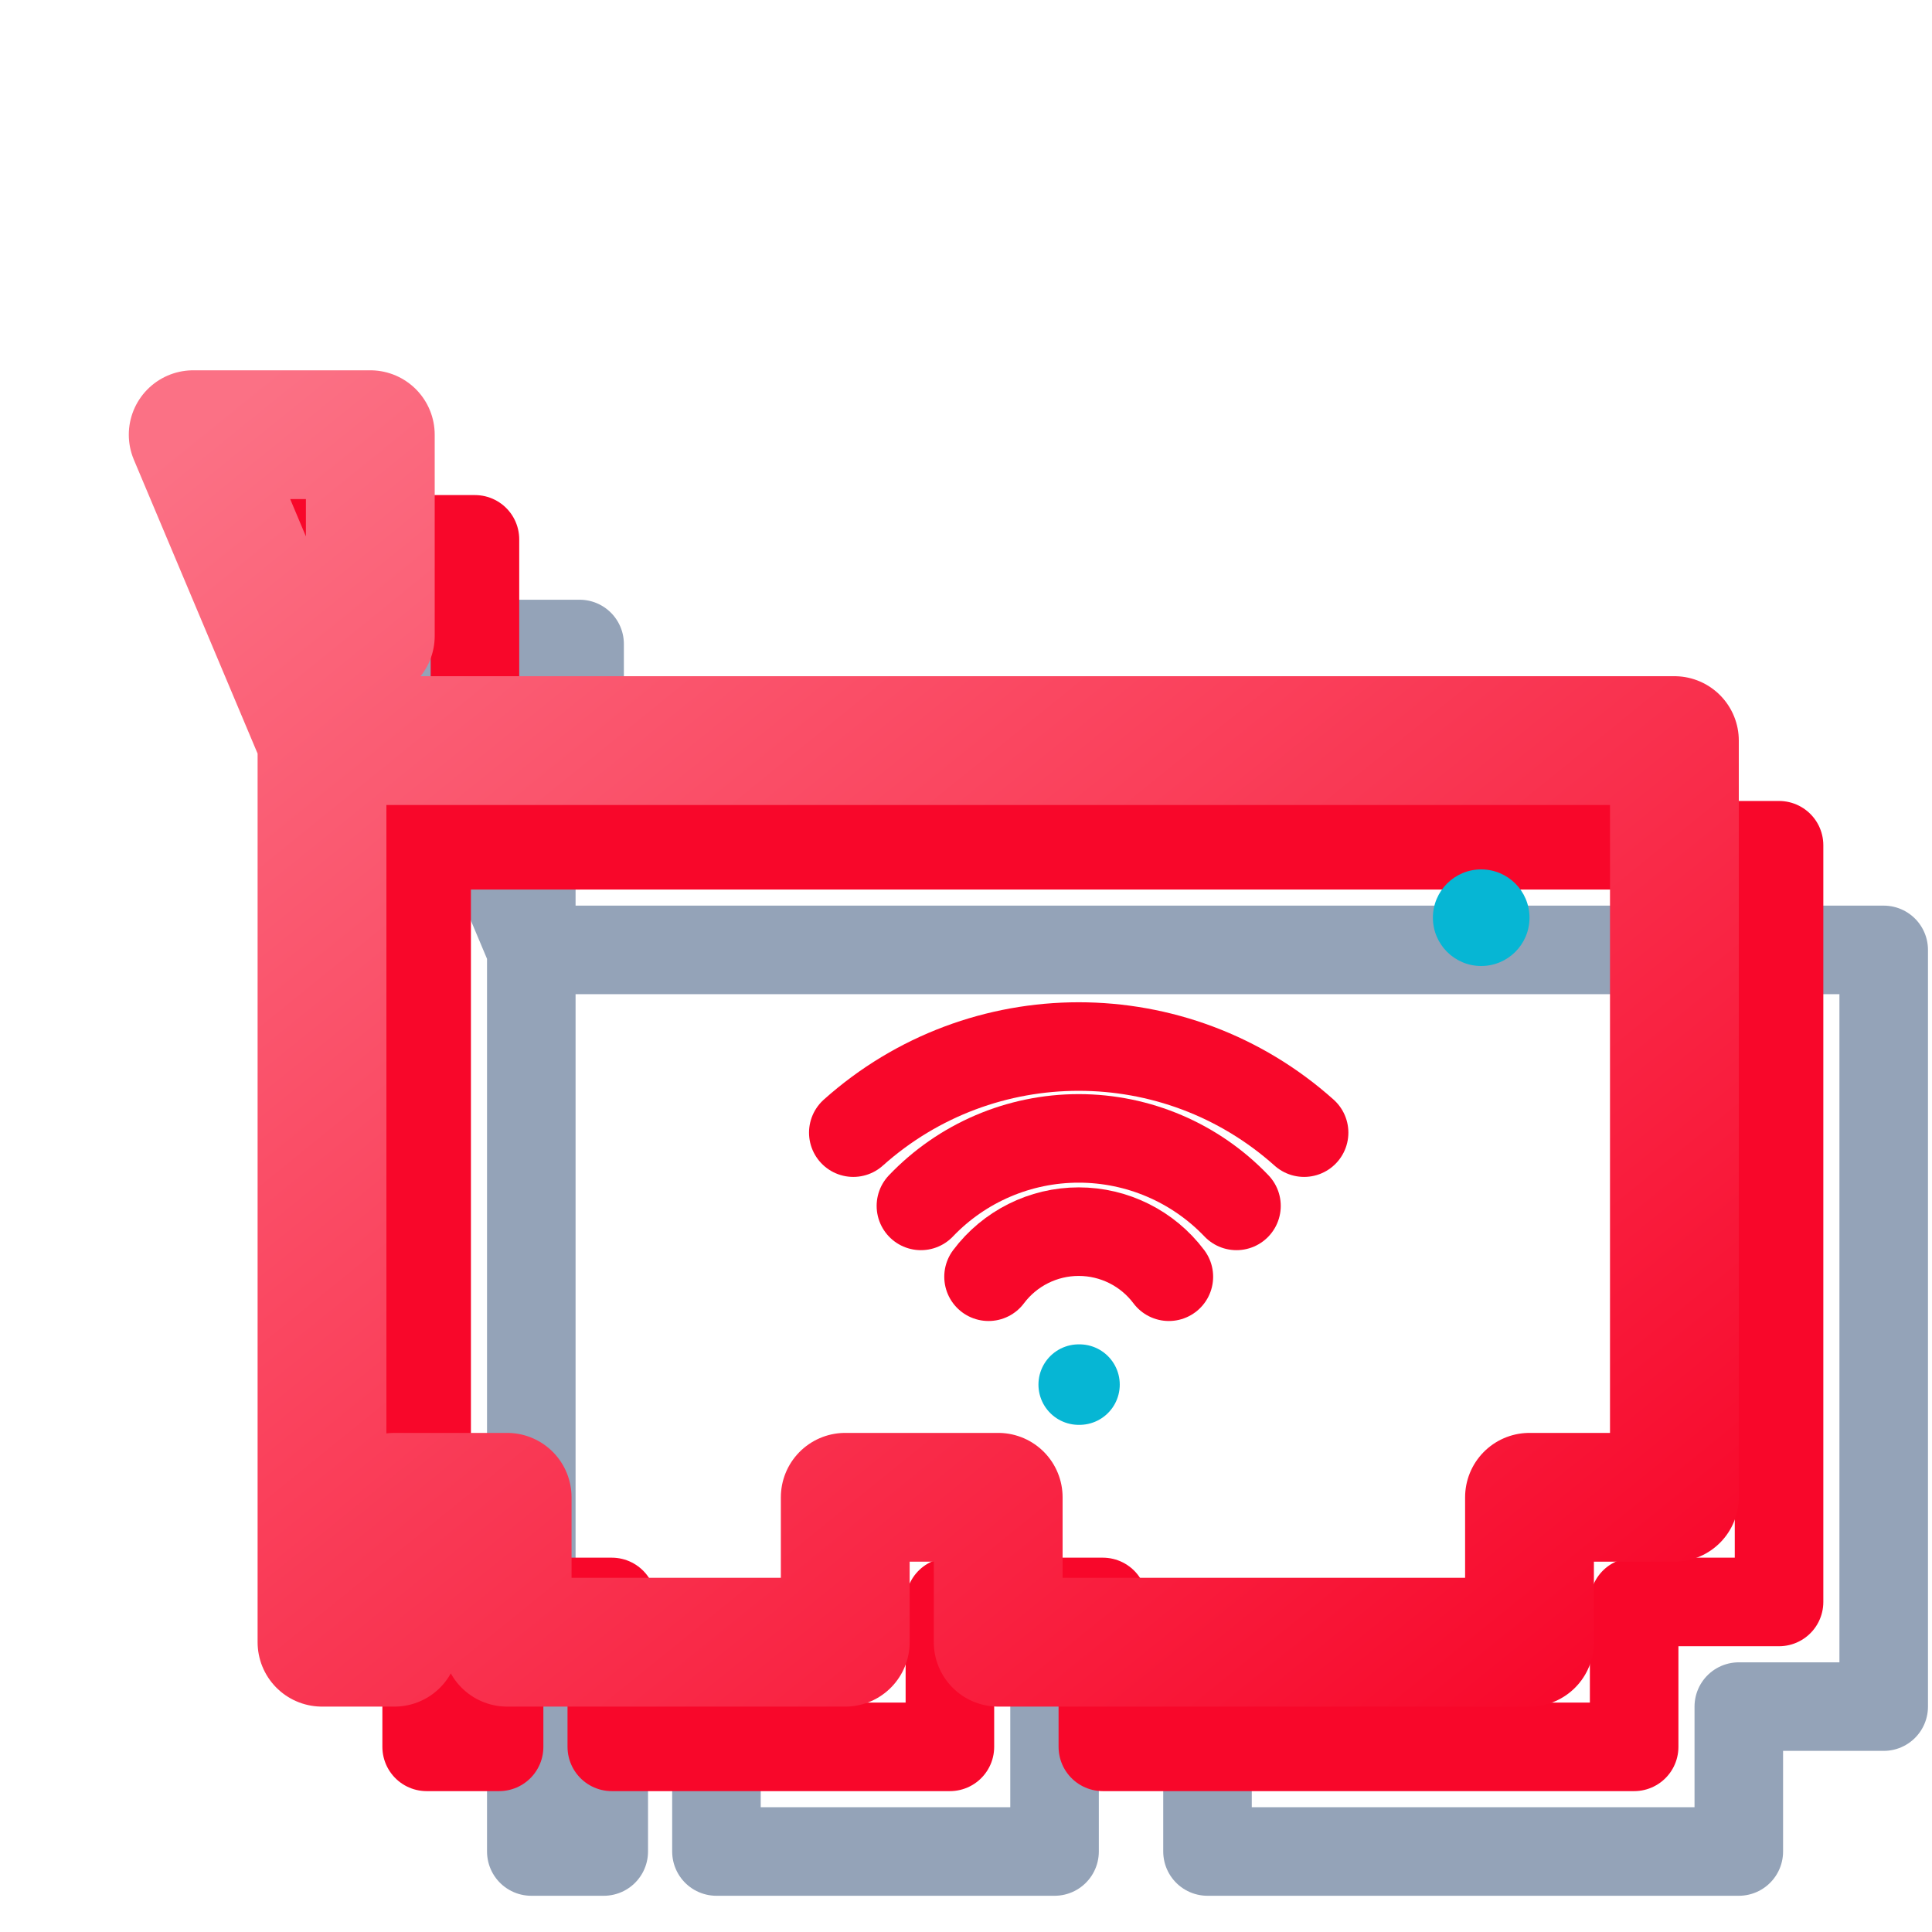
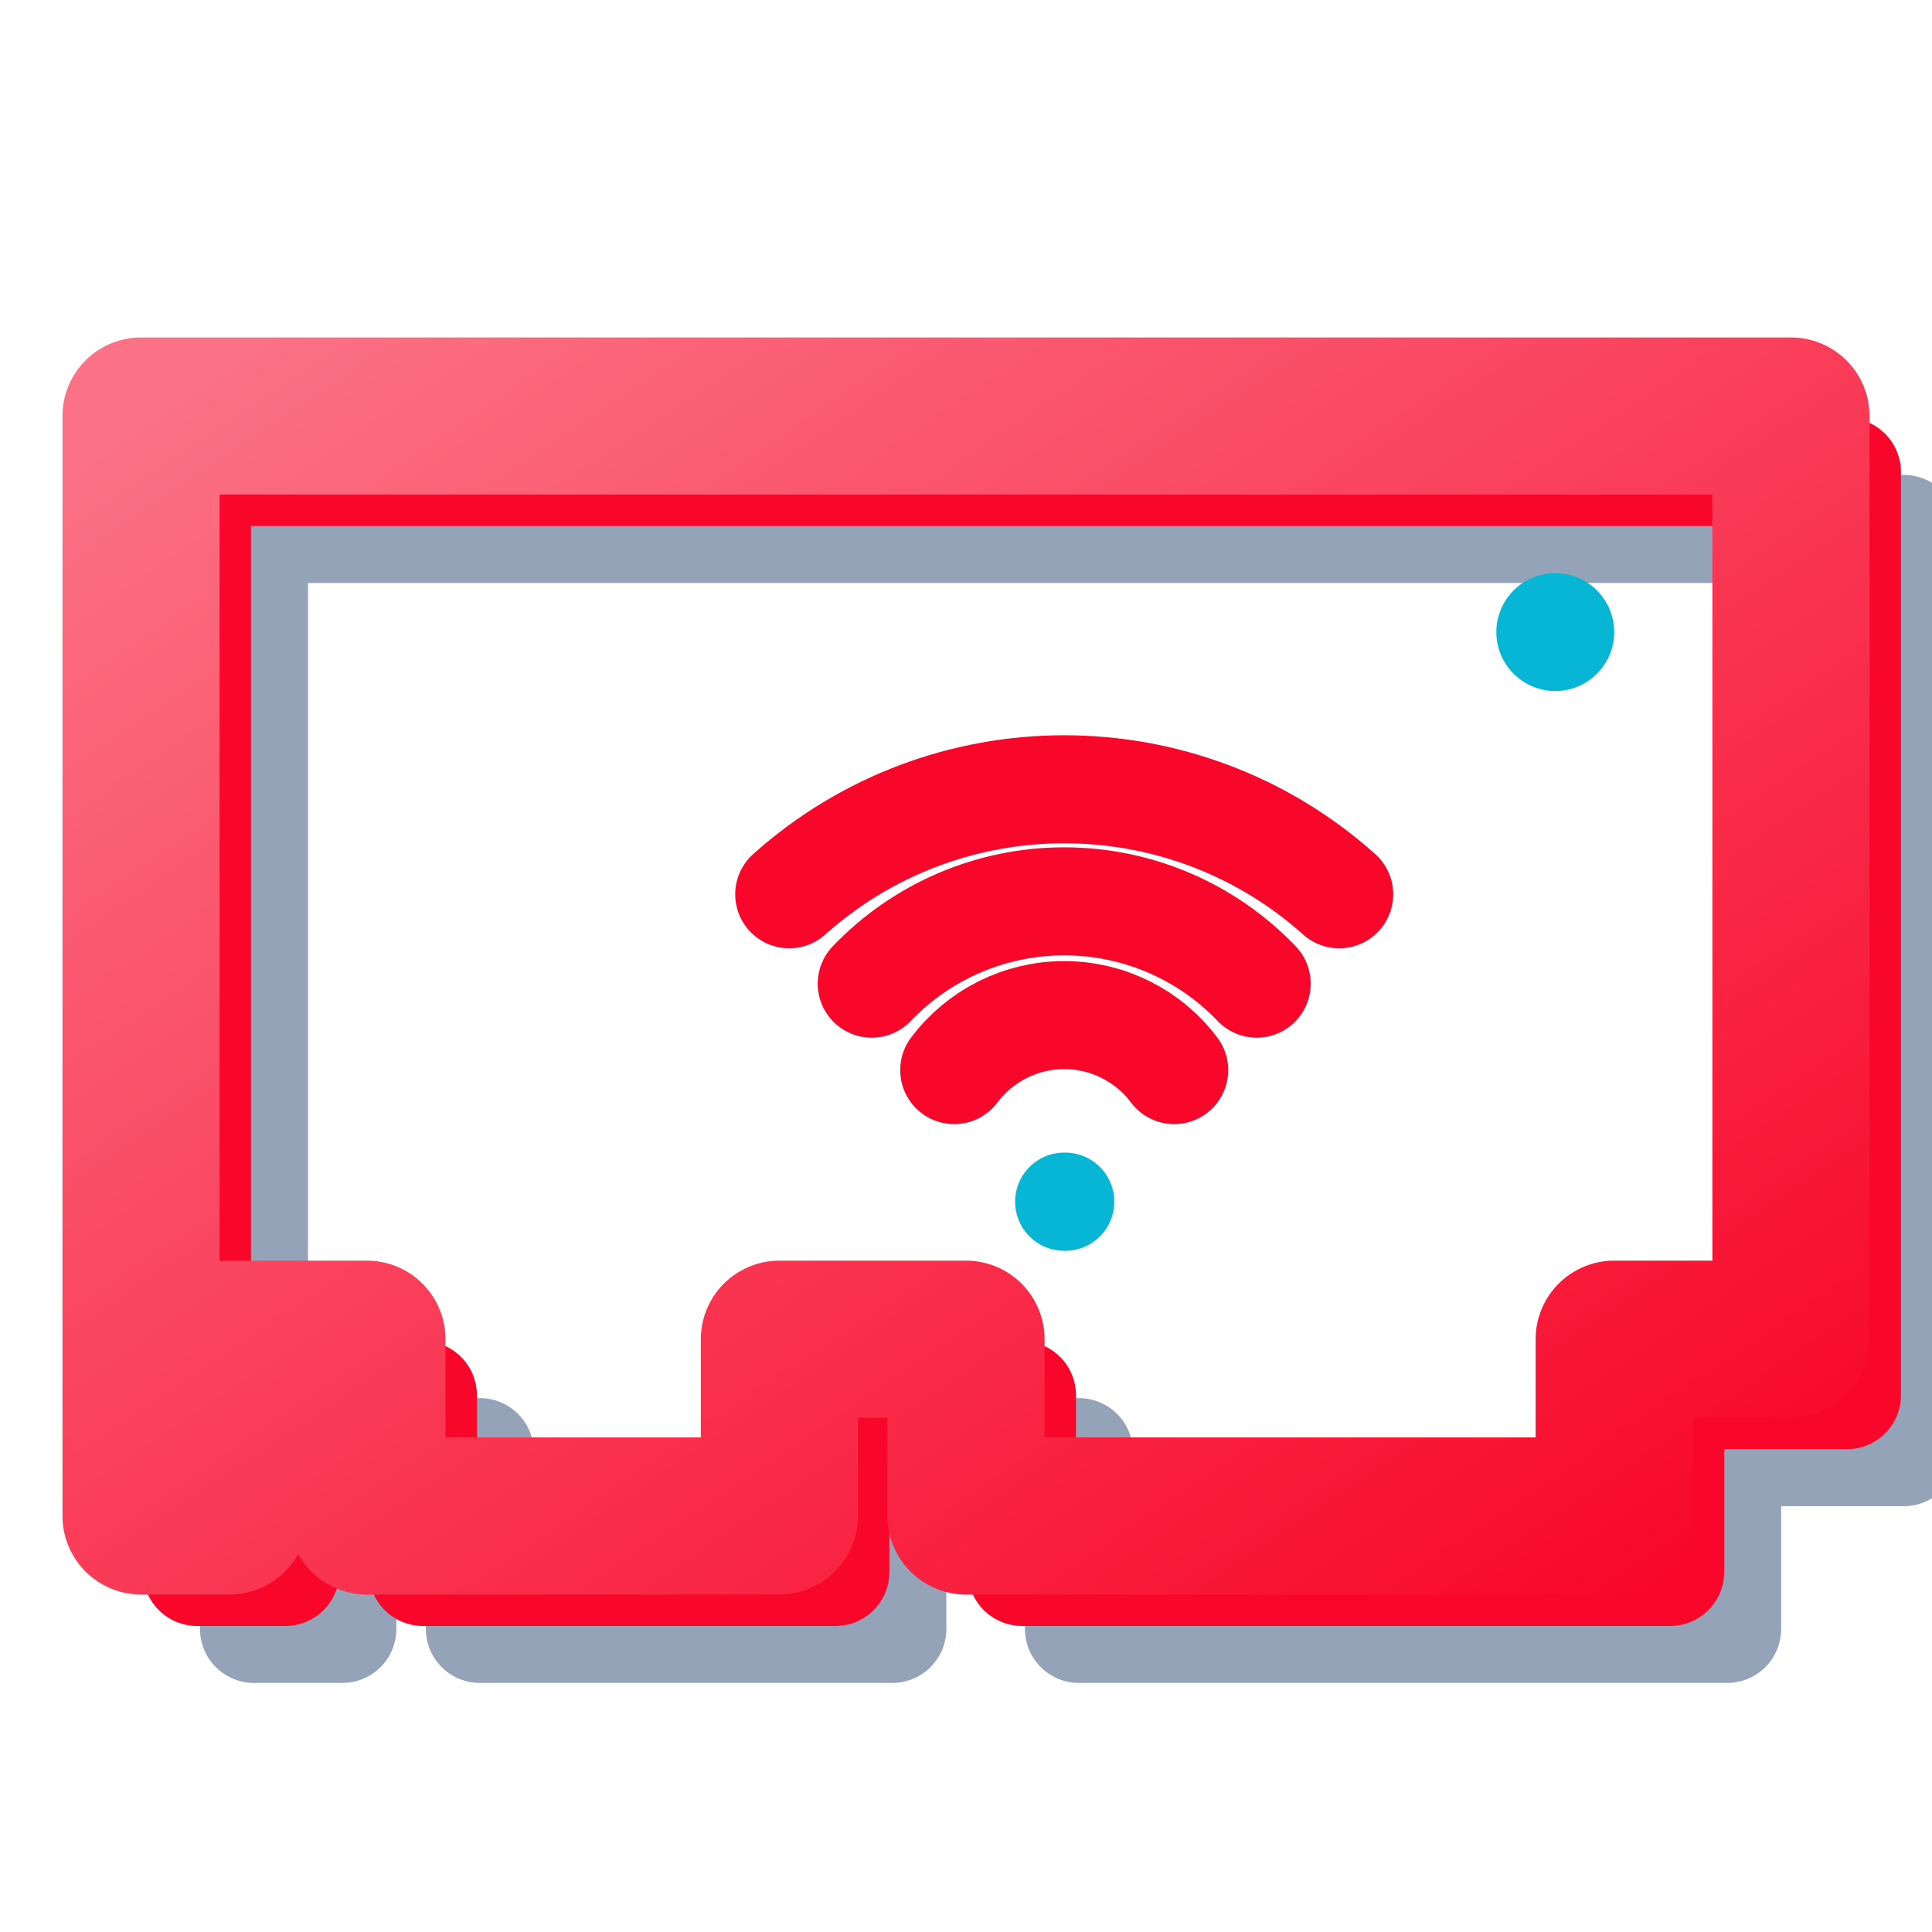
<svg xmlns="http://www.w3.org/2000/svg" viewBox="0 0 24 24" width="24" height="24" fill="none" stroke-linecap="round" stroke-linejoin="round" fill-opacity="0">
  <defs>
    <linearGradient id="ngnddiagg1networkadapters" x1="0" y1="0" x2="1" y2="1">
      <stop offset="0%" stop-color="#FB7185" />
      <stop offset="100%" stop-color="#F8072A" />
    </linearGradient>
  </defs>
-   <g transform="translate(2.6 2.6)">
-     <path d="M2.4 5.4 H4.6 V7.9 H4 V9.2 H20.8 V18.6 H19 V20.4 H12.4 V18.6 H10.5 V20.4 H6.3 V18.6 H4.9 V20.4 H4 V9.2 Z" stroke="#94A3B8" stroke-width="1.1" />
+   <g transform="translate(-3.128 -6.056) scale(1.22)">
+     <g transform="translate(1.15 1.15)">
+       <path d="M4 9.2 H20.8 V18.6 H19 V20.4 H12.4 V18.6 H10.5 V20.4 H6.3 V18.6 H4.9 V20.4 H4 V9.2 Z" stroke="#94A3B8" stroke-width="1.1" />
+     </g>
+     <g transform="translate(0.57 0.57)">
+       <path d="M4 9.2 H20.8 V18.6 H19 V20.4 H12.4 V18.6 H10.5 V20.4 H6.3 V18.6 H4.9 V20.4 H4 V9.2 Z" stroke="#F8072A" stroke-width="1.1" />
+     </g>
+     <path d="M4 9.2 H20.8 V18.6 H19 V20.4 H12.4 V18.6 H10.5 V20.4 H6.3 V18.6 H4.9 V20.4 H4 V9.2 Z" stroke="url(#ngnddiagg1networkadapters)" stroke-width="1.6" />
+     <path d="M10.6 14.07 a4.2 4.2 0 0 1 5.6 0" stroke="#F8072A" stroke-width="1.1" />
+     <path d="M11.44 14.98 a2.71 2.71 0 0 1 3.92 0" stroke="#F8072A" stroke-width="1.1" />
+     <path d="M12.28 15.86 a1.4 1.4 0 0 1 2.24 0" stroke="#F8072A" stroke-width="1.1" />
+     <path d="M13.4 17.2 h.01" stroke="#06B6D4" stroke-width="1" />
+     <circle cx="18.4" cy="11.4" r="0.6" fill="#06B6D4" fill-opacity="1" />
  </g>
-   <g transform="translate(1.3 1.3)">
-     <path d="M2.4 5.4 H4.6 V7.9 H4 V9.2 H20.8 V18.6 H19 V20.4 H12.4 V18.6 H10.5 V20.4 H6.3 V18.6 H4.9 V20.4 H4 V9.2 Z" stroke="#F8072A" stroke-width="1.1" />
-   </g>
-   <path d="M2.4 5.4 H4.6 V7.9 H4 V9.2 H20.8 V18.6 H19 V20.4 H12.4 V18.6 H10.5 V20.4 H6.3 V18.6 H4.9 V20.4 H4 V9.2 Z" stroke="url(#ngnddiagg1networkadapters)" stroke-width="1.6" />
-   <path d="M10.6 14.07 a4.2 4.2 0 0 1 5.6 0" stroke="#F8072A" stroke-width="1.1" />
-   <path d="M11.44 14.98 a2.71 2.71 0 0 1 3.92 0" stroke="#F8072A" stroke-width="1.1" />
-   <path d="M12.28 15.86 a1.4 1.4 0 0 1 2.24 0" stroke="#F8072A" stroke-width="1.1" />
-   <path d="M13.4 17.2 h.01" stroke="#06B6D4" stroke-width="1" />
-   <circle cx="18.4" cy="11.4" r="0.6" fill="#06B6D4" fill-opacity="1" />
</svg>
